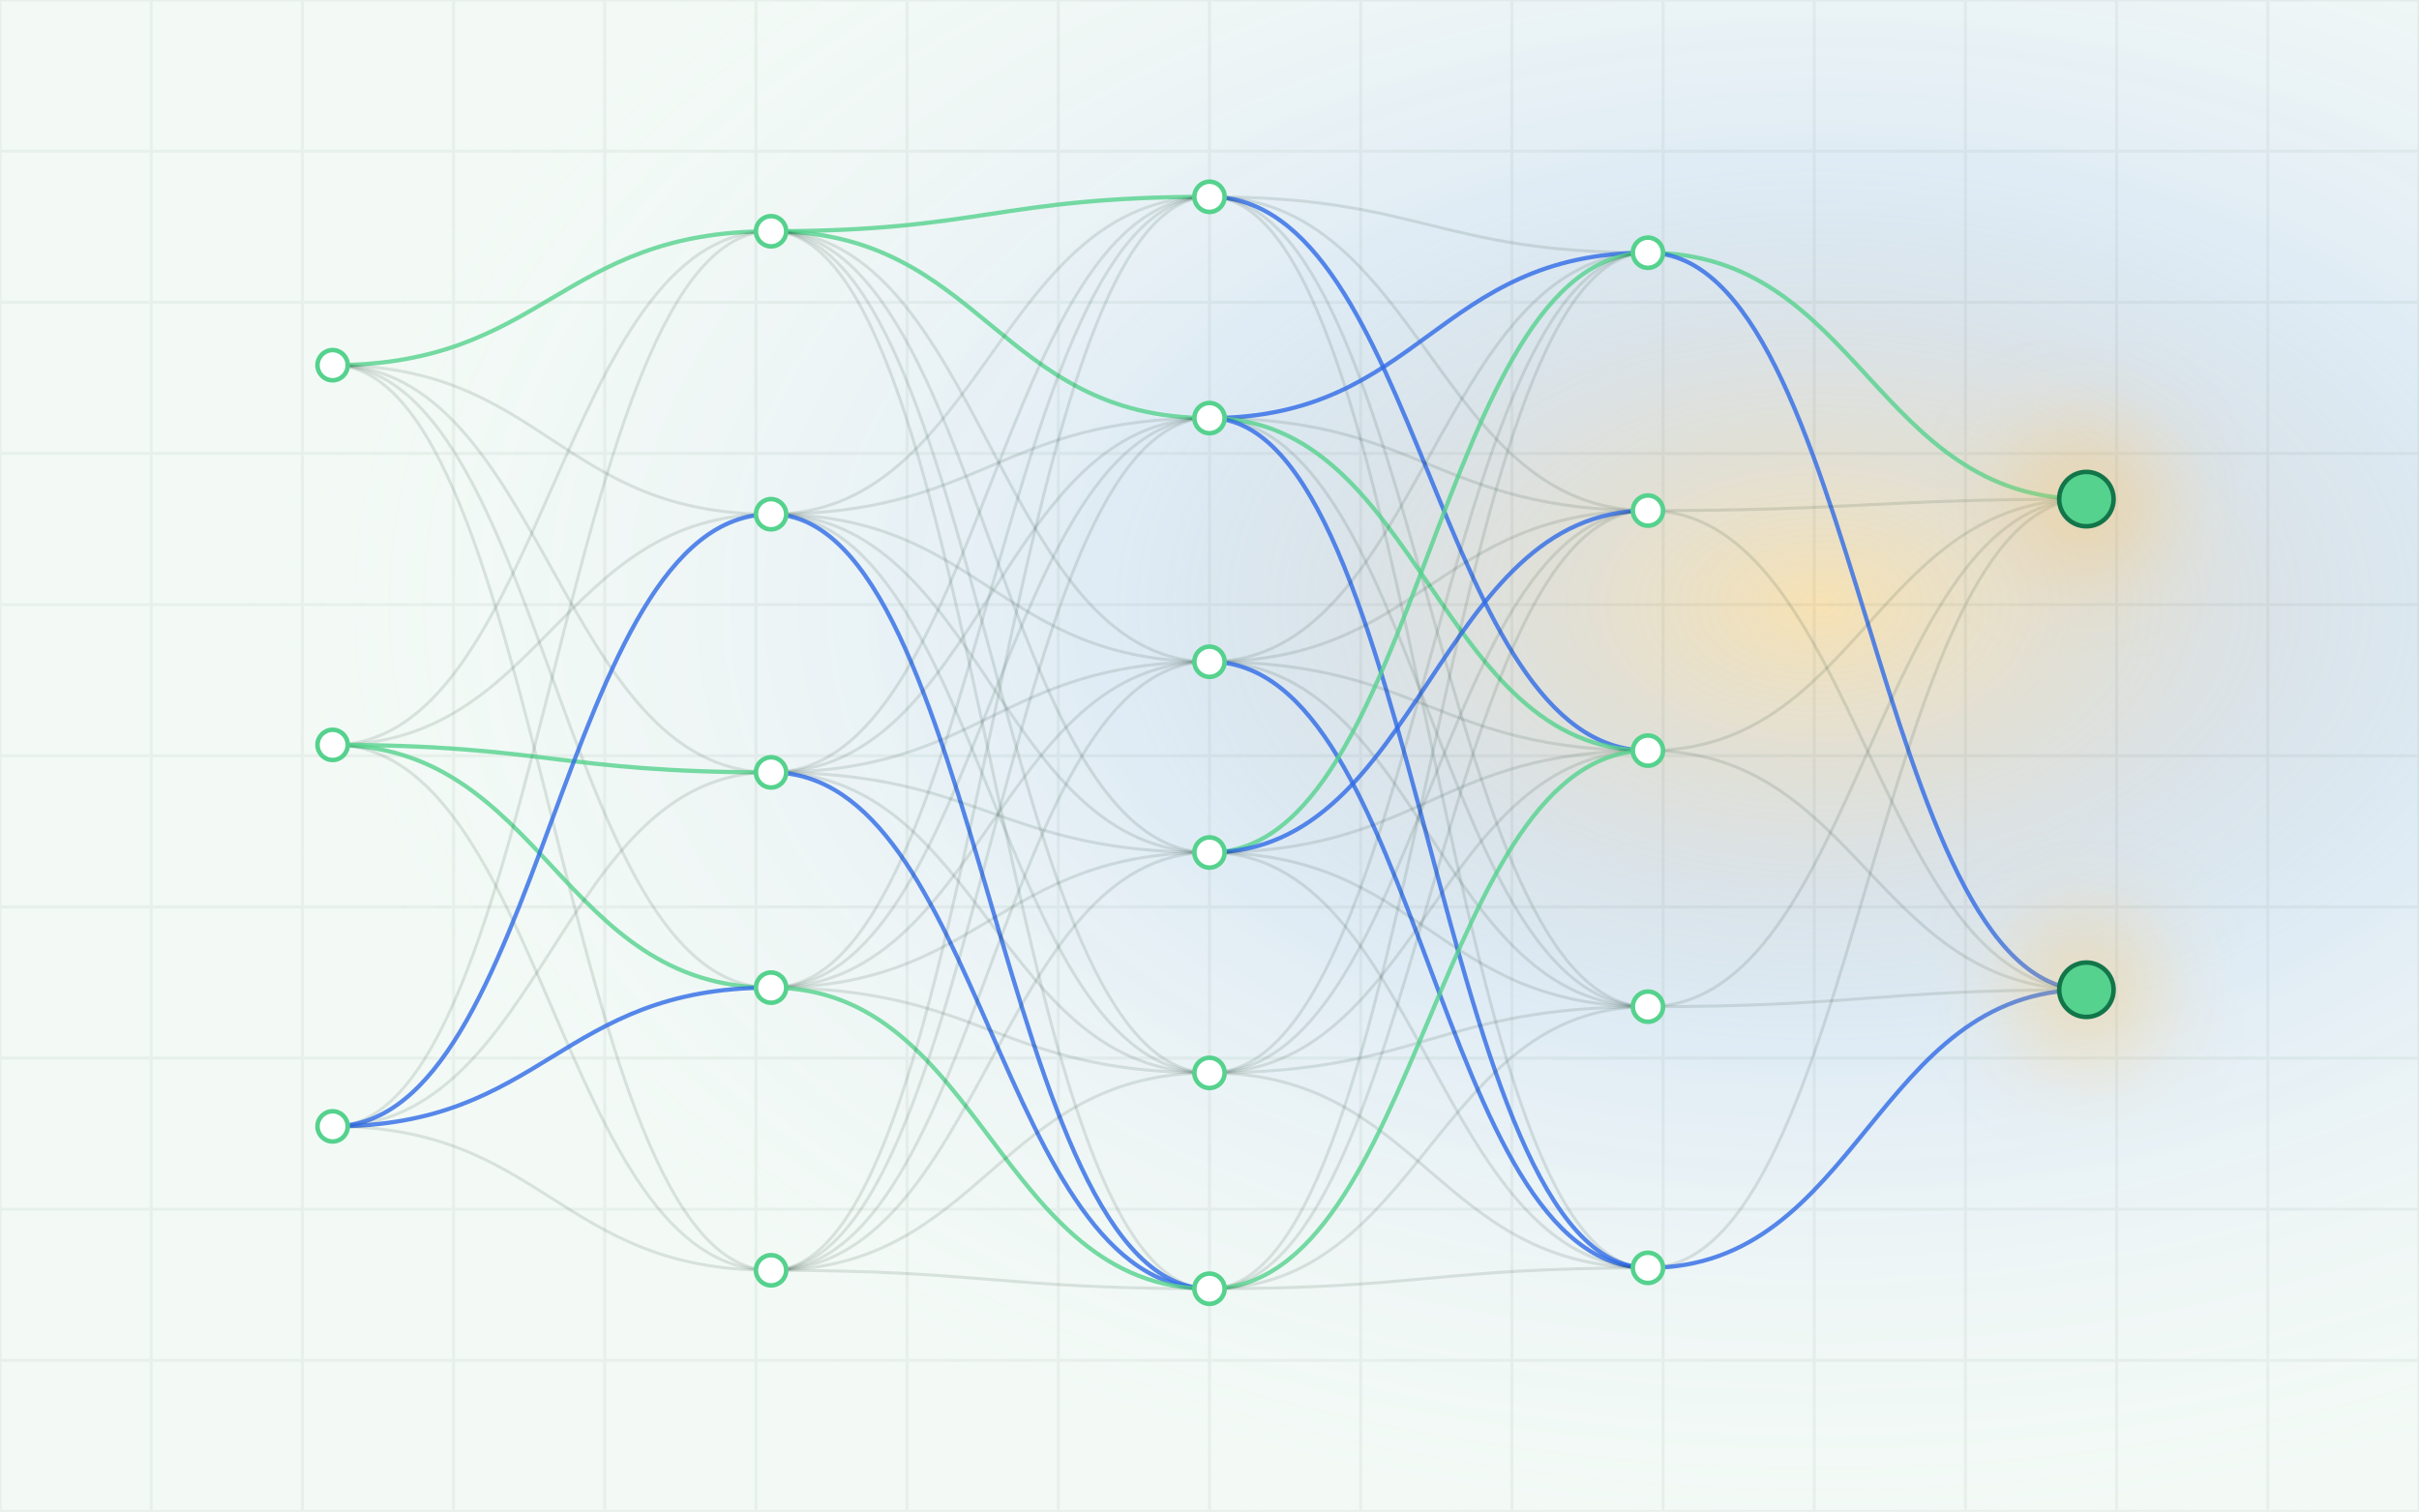
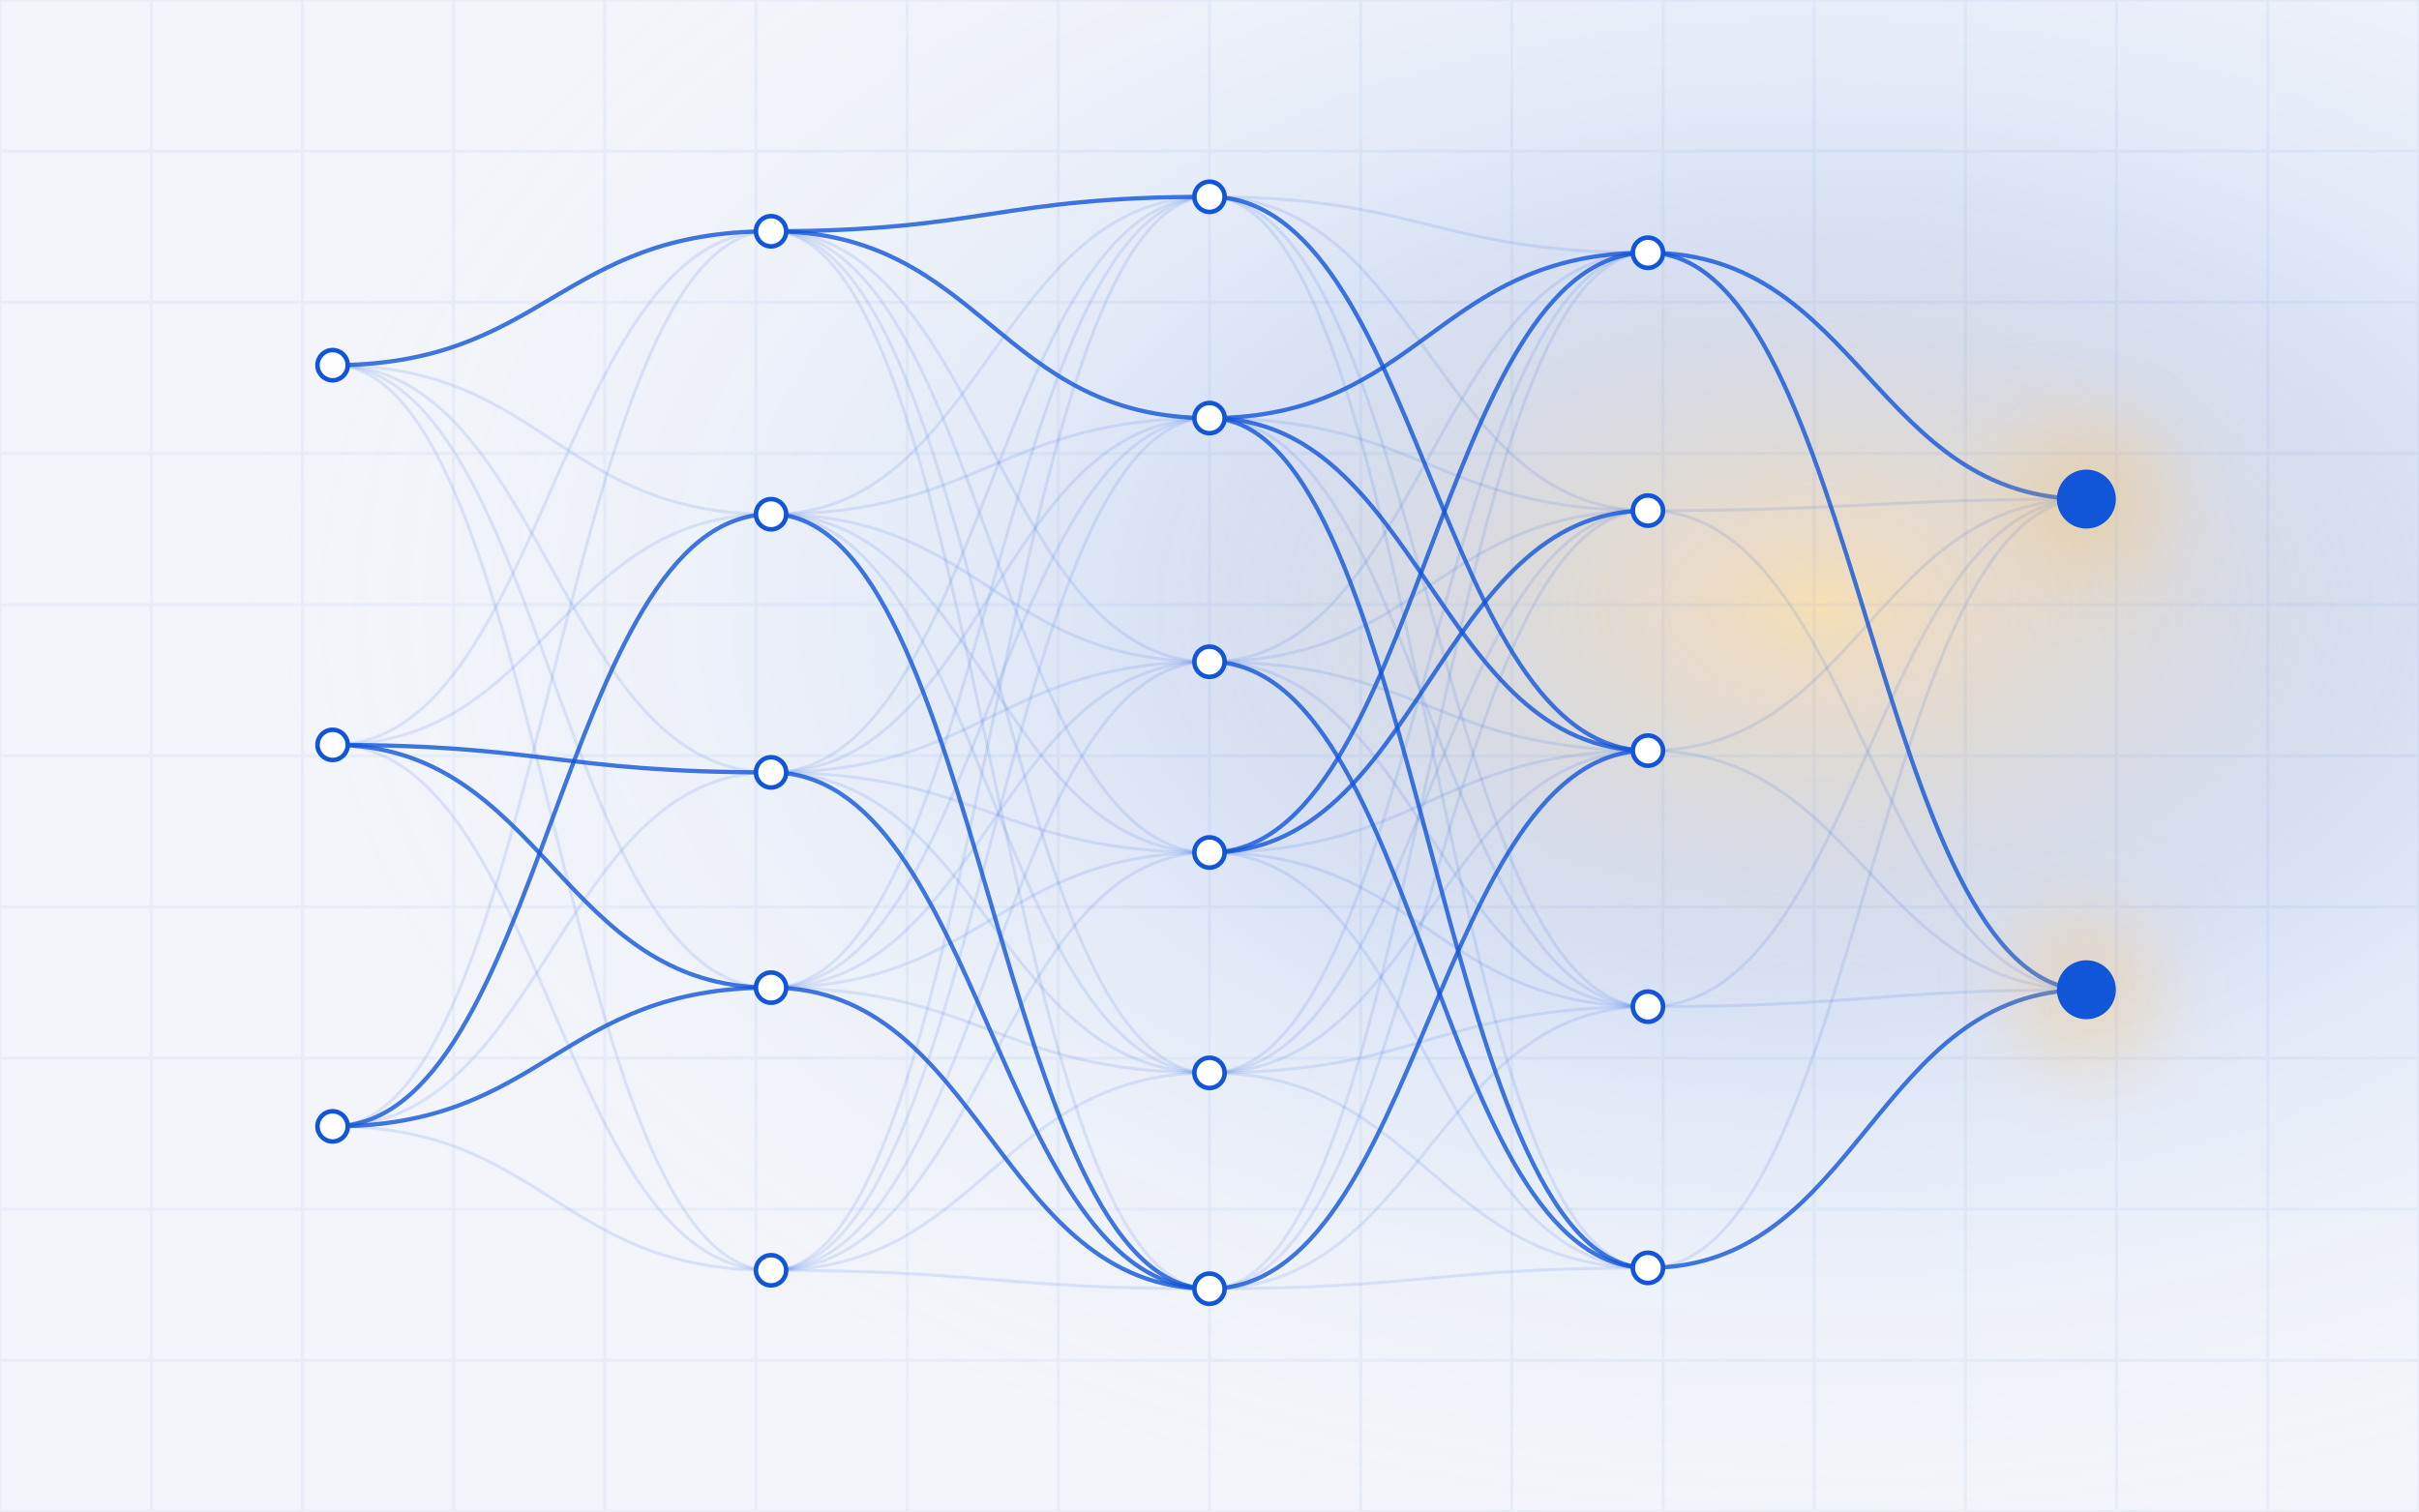
<svg xmlns="http://www.w3.org/2000/svg" viewBox="0 0 800 500" preserveAspectRatio="xMidYMid slice" role="img" aria-hidden="true">
  <defs>
    <radialGradient id="ai-glow" cx="75%" cy="40%" r="65%">
      <stop offset="0" stop-color="#ffba49" stop-opacity=".38" />
-       <stop offset=".45" stop-color="#2f6be6" stop-opacity=".1" />
+       <stop offset=".45" stop-color="#1155d9" stop-opacity=".1" />
      <stop offset="1" stop-color="#fff" stop-opacity="0" />
    </radialGradient>
    <radialGradient id="ai-orb" cx="35%" cy="32%" r="70%">
-       <stop offset="0" stop-color="#b6f7cf" />
-       <stop offset=".35" stop-color="#55d28d" />
-       <stop offset=".75" stop-color="#13754a" stop-opacity=".7" />
-       <stop offset="1" stop-color="#13754a" stop-opacity="0" />
+       <stop offset="0" stop-color="#1155d9" />
+       <stop offset=".35" stop-color="#1155d9" />
+       <stop offset=".75" stop-color="#1155d9" stop-opacity=".7" />
+       <stop offset="1" stop-color="#1155d9" stop-opacity="0" />
    </radialGradient>
    <linearGradient id="ai-line" x1="0" x2="1">
-       <stop offset="0" stop-color="#55d28d" stop-opacity="0" />
-       <stop offset=".5" stop-color="#2f6be6" stop-opacity=".8" />
-       <stop offset="1" stop-color="#55d28d" stop-opacity="0" />
+       <stop offset="0" stop-color="#1155d9" stop-opacity="0" />
+       <stop offset=".5" stop-color="#1155d9" stop-opacity=".8" />
+       <stop offset="1" stop-color="#1155d9" stop-opacity="0" />
    </linearGradient>
    <filter id="ai-blur" x="-50%" y="-50%" width="200%" height="200%">
      <feGaussianBlur stdDeviation="14" />
    </filter>
  </defs>
-   <rect width="800" height="500" fill="#f3faf6" />
+   <rect width="800" height="500" fill="#f3f5fa" />
  <rect width="800" height="500" fill="url(#ai-glow)" />
-   <path d="M0 0V500M50 0V500M100 0V500M150 0V500M200 0V500M250 0V500M300 0V500M350 0V500M400 0V500M450 0V500M500 0V500M550 0V500M600 0V500M650 0V500M700 0V500M750 0V500M800 0V500M0 0H800M0 50H800M0 100H800M0 150H800M0 200H800M0 250H800M0 300H800M0 350H800M0 400H800M0 450H800M0 500H800" stroke="#0e2a1c" stroke-opacity=".05" fill="none" />
-   <path d="M110 120.8C180 120.8 185 76.5 255 76.5" stroke="#55d28d" stroke-opacity="0.8" stroke-width="1.4" fill="none" />
-   <path d="M110 120.8C180 120.8 185 170.1 255 170.1" stroke="#0e2a1c" stroke-opacity="0.12" stroke-width="1" fill="none" />
-   <path d="M110 120.8C180 120.8 185 255.5 255 255.5" stroke="#0e2a1c" stroke-opacity="0.12" stroke-width="1" fill="none" />
-   <path d="M110 120.8C180 120.8 185 326.7 255 326.7" stroke="#0e2a1c" stroke-opacity="0.12" stroke-width="1" fill="none" />
-   <path d="M110 120.8C180 120.8 185 420.2 255 420.2" stroke="#0e2a1c" stroke-opacity="0.12" stroke-width="1" fill="none" />
-   <path d="M110 246.4C180 246.4 185 76.5 255 76.5" stroke="#0e2a1c" stroke-opacity="0.12" stroke-width="1" fill="none" />
-   <path d="M110 246.4C180 246.4 185 170.1 255 170.1" stroke="#0e2a1c" stroke-opacity="0.12" stroke-width="1" fill="none" />
-   <path d="M110 246.4C180 246.4 185 255.5 255 255.5" stroke="#55d28d" stroke-opacity="0.8" stroke-width="1.4" fill="none" />
-   <path d="M110 246.4C180 246.4 185 326.7 255 326.7" stroke="#55d28d" stroke-opacity="0.8" stroke-width="1.4" fill="none" />
-   <path d="M110 246.4C180 246.4 185 420.2 255 420.2" stroke="#0e2a1c" stroke-opacity="0.12" stroke-width="1" fill="none" />
-   <path d="M110 372.6C180 372.6 185 76.5 255 76.5" stroke="#0e2a1c" stroke-opacity="0.12" stroke-width="1" fill="none" />
-   <path d="M110 372.6C180 372.6 185 170.1 255 170.1" stroke="#2f6be6" stroke-opacity="0.8" stroke-width="1.4" fill="none" />
-   <path d="M110 372.6C180 372.6 185 255.5 255 255.5" stroke="#0e2a1c" stroke-opacity="0.12" stroke-width="1" fill="none" />
-   <path d="M110 372.6C180 372.6 185 326.7 255 326.7" stroke="#2f6be6" stroke-opacity="0.8" stroke-width="1.4" fill="none" />
-   <path d="M110 372.6C180 372.6 185 420.2 255 420.2" stroke="#0e2a1c" stroke-opacity="0.12" stroke-width="1" fill="none" />
-   <path d="M255 76.5C325 76.5 330 65.1 400 65.1" stroke="#55d28d" stroke-opacity="0.8" stroke-width="1.4" fill="none" />
-   <path d="M255 76.5C325 76.5 330 138.3 400 138.3" stroke="#55d28d" stroke-opacity="0.8" stroke-width="1.4" fill="none" />
-   <path d="M255 76.5C325 76.5 330 218.9 400 218.9" stroke="#0e2a1c" stroke-opacity="0.12" stroke-width="1" fill="none" />
-   <path d="M255 76.5C325 76.5 330 282 400 282" stroke="#0e2a1c" stroke-opacity="0.12" stroke-width="1" fill="none" />
-   <path d="M255 76.5C325 76.5 330 354.9 400 354.9" stroke="#0e2a1c" stroke-opacity="0.12" stroke-width="1" fill="none" />
-   <path d="M255 76.5C325 76.5 330 426.3 400 426.3" stroke="#0e2a1c" stroke-opacity="0.12" stroke-width="1" fill="none" />
-   <path d="M255 170.1C325 170.1 330 65.1 400 65.1" stroke="#0e2a1c" stroke-opacity="0.12" stroke-width="1" fill="none" />
-   <path d="M255 170.1C325 170.1 330 138.3 400 138.3" stroke="#0e2a1c" stroke-opacity="0.12" stroke-width="1" fill="none" />
-   <path d="M255 170.1C325 170.1 330 218.9 400 218.9" stroke="#0e2a1c" stroke-opacity="0.12" stroke-width="1" fill="none" />
-   <path d="M255 170.1C325 170.1 330 282 400 282" stroke="#0e2a1c" stroke-opacity="0.12" stroke-width="1" fill="none" />
-   <path d="M255 170.1C325 170.1 330 354.9 400 354.9" stroke="#0e2a1c" stroke-opacity="0.12" stroke-width="1" fill="none" />
-   <path d="M255 170.1C325 170.1 330 426.3 400 426.3" stroke="#2f6be6" stroke-opacity="0.8" stroke-width="1.4" fill="none" />
-   <path d="M255 255.5C325 255.5 330 65.1 400 65.1" stroke="#0e2a1c" stroke-opacity="0.12" stroke-width="1" fill="none" />
-   <path d="M255 255.5C325 255.5 330 138.3 400 138.3" stroke="#0e2a1c" stroke-opacity="0.12" stroke-width="1" fill="none" />
-   <path d="M255 255.5C325 255.5 330 218.9 400 218.9" stroke="#0e2a1c" stroke-opacity="0.12" stroke-width="1" fill="none" />
-   <path d="M255 255.5C325 255.5 330 282 400 282" stroke="#0e2a1c" stroke-opacity="0.12" stroke-width="1" fill="none" />
-   <path d="M255 255.5C325 255.5 330 354.9 400 354.9" stroke="#0e2a1c" stroke-opacity="0.12" stroke-width="1" fill="none" />
-   <path d="M255 255.5C325 255.5 330 426.3 400 426.3" stroke="#2f6be6" stroke-opacity="0.8" stroke-width="1.4" fill="none" />
-   <path d="M255 326.7C325 326.7 330 65.1 400 65.1" stroke="#0e2a1c" stroke-opacity="0.12" stroke-width="1" fill="none" />
-   <path d="M255 326.7C325 326.7 330 138.3 400 138.3" stroke="#0e2a1c" stroke-opacity="0.12" stroke-width="1" fill="none" />
-   <path d="M255 326.7C325 326.7 330 218.9 400 218.9" stroke="#0e2a1c" stroke-opacity="0.12" stroke-width="1" fill="none" />
-   <path d="M255 326.7C325 326.7 330 282 400 282" stroke="#0e2a1c" stroke-opacity="0.12" stroke-width="1" fill="none" />
-   <path d="M255 326.7C325 326.7 330 354.9 400 354.9" stroke="#0e2a1c" stroke-opacity="0.12" stroke-width="1" fill="none" />
-   <path d="M255 326.7C325 326.7 330 426.3 400 426.3" stroke="#55d28d" stroke-opacity="0.8" stroke-width="1.4" fill="none" />
-   <path d="M255 420.2C325 420.2 330 65.1 400 65.1" stroke="#0e2a1c" stroke-opacity="0.12" stroke-width="1" fill="none" />
-   <path d="M255 420.2C325 420.2 330 138.3 400 138.3" stroke="#0e2a1c" stroke-opacity="0.12" stroke-width="1" fill="none" />
-   <path d="M255 420.2C325 420.2 330 218.9 400 218.9" stroke="#0e2a1c" stroke-opacity="0.12" stroke-width="1" fill="none" />
-   <path d="M255 420.2C325 420.2 330 282 400 282" stroke="#0e2a1c" stroke-opacity="0.12" stroke-width="1" fill="none" />
-   <path d="M255 420.2C325 420.2 330 354.9 400 354.9" stroke="#0e2a1c" stroke-opacity="0.12" stroke-width="1" fill="none" />
-   <path d="M255 420.2C325 420.2 330 426.3 400 426.3" stroke="#0e2a1c" stroke-opacity="0.12" stroke-width="1" fill="none" />
-   <path d="M400 65.1C470 65.1 475 83.6 545 83.6" stroke="#0e2a1c" stroke-opacity="0.12" stroke-width="1" fill="none" />
-   <path d="M400 65.1C470 65.1 475 168.9 545 168.9" stroke="#0e2a1c" stroke-opacity="0.12" stroke-width="1" fill="none" />
-   <path d="M400 65.1C470 65.1 475 248.3 545 248.3" stroke="#2f6be6" stroke-opacity="0.8" stroke-width="1.4" fill="none" />
-   <path d="M400 65.1C470 65.1 475 333 545 333" stroke="#0e2a1c" stroke-opacity="0.12" stroke-width="1" fill="none" />
-   <path d="M400 65.1C470 65.1 475 419.4 545 419.4" stroke="#0e2a1c" stroke-opacity="0.12" stroke-width="1" fill="none" />
-   <path d="M400 138.3C470 138.3 475 83.6 545 83.6" stroke="#2f6be6" stroke-opacity="0.8" stroke-width="1.4" fill="none" />
-   <path d="M400 138.3C470 138.3 475 168.9 545 168.9" stroke="#0e2a1c" stroke-opacity="0.12" stroke-width="1" fill="none" />
-   <path d="M400 138.3C470 138.3 475 248.3 545 248.3" stroke="#55d28d" stroke-opacity="0.8" stroke-width="1.4" fill="none" />
-   <path d="M400 138.3C470 138.3 475 333 545 333" stroke="#0e2a1c" stroke-opacity="0.12" stroke-width="1" fill="none" />
-   <path d="M400 138.3C470 138.3 475 419.4 545 419.4" stroke="#2f6be6" stroke-opacity="0.8" stroke-width="1.4" fill="none" />
-   <path d="M400 218.9C470 218.9 475 83.6 545 83.6" stroke="#0e2a1c" stroke-opacity="0.12" stroke-width="1" fill="none" />
-   <path d="M400 218.9C470 218.9 475 168.9 545 168.9" stroke="#0e2a1c" stroke-opacity="0.12" stroke-width="1" fill="none" />
-   <path d="M400 218.9C470 218.9 475 248.3 545 248.3" stroke="#0e2a1c" stroke-opacity="0.12" stroke-width="1" fill="none" />
-   <path d="M400 218.9C470 218.9 475 333 545 333" stroke="#0e2a1c" stroke-opacity="0.12" stroke-width="1" fill="none" />
-   <path d="M400 218.9C470 218.9 475 419.4 545 419.4" stroke="#2f6be6" stroke-opacity="0.8" stroke-width="1.4" fill="none" />
-   <path d="M400 282C470 282 475 83.6 545 83.6" stroke="#55d28d" stroke-opacity="0.8" stroke-width="1.4" fill="none" />
-   <path d="M400 282C470 282 475 168.9 545 168.9" stroke="#2f6be6" stroke-opacity="0.8" stroke-width="1.4" fill="none" />
-   <path d="M400 282C470 282 475 248.3 545 248.3" stroke="#0e2a1c" stroke-opacity="0.12" stroke-width="1" fill="none" />
-   <path d="M400 282C470 282 475 333 545 333" stroke="#0e2a1c" stroke-opacity="0.12" stroke-width="1" fill="none" />
-   <path d="M400 282C470 282 475 419.4 545 419.4" stroke="#0e2a1c" stroke-opacity="0.12" stroke-width="1" fill="none" />
-   <path d="M400 354.9C470 354.9 475 83.6 545 83.6" stroke="#0e2a1c" stroke-opacity="0.12" stroke-width="1" fill="none" />
-   <path d="M400 354.9C470 354.9 475 168.9 545 168.9" stroke="#0e2a1c" stroke-opacity="0.12" stroke-width="1" fill="none" />
-   <path d="M400 354.9C470 354.9 475 248.3 545 248.3" stroke="#0e2a1c" stroke-opacity="0.12" stroke-width="1" fill="none" />
-   <path d="M400 354.9C470 354.9 475 333 545 333" stroke="#0e2a1c" stroke-opacity="0.12" stroke-width="1" fill="none" />
-   <path d="M400 354.9C470 354.9 475 419.4 545 419.4" stroke="#0e2a1c" stroke-opacity="0.12" stroke-width="1" fill="none" />
-   <path d="M400 426.3C470 426.3 475 83.6 545 83.6" stroke="#0e2a1c" stroke-opacity="0.12" stroke-width="1" fill="none" />
-   <path d="M400 426.3C470 426.3 475 168.9 545 168.9" stroke="#0e2a1c" stroke-opacity="0.12" stroke-width="1" fill="none" />
-   <path d="M400 426.3C470 426.3 475 248.3 545 248.3" stroke="#55d28d" stroke-opacity="0.8" stroke-width="1.4" fill="none" />
-   <path d="M400 426.3C470 426.3 475 333 545 333" stroke="#0e2a1c" stroke-opacity="0.12" stroke-width="1" fill="none" />
-   <path d="M400 426.3C470 426.3 475 419.4 545 419.4" stroke="#0e2a1c" stroke-opacity="0.12" stroke-width="1" fill="none" />
-   <path d="M545 83.6C615 83.6 620 165.1 690 165.1" stroke="#55d28d" stroke-opacity="0.8" stroke-width="1.4" fill="none" />
-   <path d="M545 83.6C615 83.6 620 327.4 690 327.4" stroke="#2f6be6" stroke-opacity="0.8" stroke-width="1.4" fill="none" />
-   <path d="M545 168.9C615 168.9 620 165.1 690 165.1" stroke="#0e2a1c" stroke-opacity="0.12" stroke-width="1" fill="none" />
-   <path d="M545 168.9C615 168.9 620 327.4 690 327.4" stroke="#0e2a1c" stroke-opacity="0.12" stroke-width="1" fill="none" />
-   <path d="M545 248.3C615 248.3 620 165.1 690 165.1" stroke="#0e2a1c" stroke-opacity="0.12" stroke-width="1" fill="none" />
-   <path d="M545 248.3C615 248.3 620 327.4 690 327.4" stroke="#0e2a1c" stroke-opacity="0.12" stroke-width="1" fill="none" />
-   <path d="M545 333C615 333 620 165.1 690 165.1" stroke="#0e2a1c" stroke-opacity="0.12" stroke-width="1" fill="none" />
-   <path d="M545 333C615 333 620 327.4 690 327.4" stroke="#0e2a1c" stroke-opacity="0.12" stroke-width="1" fill="none" />
-   <path d="M545 419.4C615 419.4 620 165.1 690 165.1" stroke="#0e2a1c" stroke-opacity="0.12" stroke-width="1" fill="none" />
-   <path d="M545 419.4C615 419.4 620 327.4 690 327.4" stroke="#2f6be6" stroke-opacity="0.8" stroke-width="1.4" fill="none" />
+   <path d="M0 0V500M50 0V500M100 0V500M150 0V500M200 0V500M250 0V500M300 0V500M350 0V500M400 0V500M450 0V500M500 0V500M550 0V500M600 0V500M650 0V500M700 0V500M750 0V500M800 0V500M0 0H800M0 50H800M0 100H800M0 150H800M0 200H800M0 250H800M0 300H800M0 350H800M0 400H800M0 450H800M0 500H800" stroke="#1155d9" stroke-opacity=".05" fill="none" />
+   <path d="M110 120.8C180 120.8 185 76.5 255 76.5" stroke="#1155d9" stroke-opacity="0.8" stroke-width="1.4" fill="none" />
+   <path d="M110 120.8C180 120.8 185 170.1 255 170.1" stroke="#1155d9" stroke-opacity="0.12" stroke-width="1" fill="none" />
+   <path d="M110 120.8C180 120.8 185 255.5 255 255.5" stroke="#1155d9" stroke-opacity="0.12" stroke-width="1" fill="none" />
+   <path d="M110 120.8C180 120.8 185 326.7 255 326.7" stroke="#1155d9" stroke-opacity="0.12" stroke-width="1" fill="none" />
+   <path d="M110 120.8C180 120.8 185 420.2 255 420.2" stroke="#1155d9" stroke-opacity="0.12" stroke-width="1" fill="none" />
+   <path d="M110 246.4C180 246.4 185 76.5 255 76.5" stroke="#1155d9" stroke-opacity="0.12" stroke-width="1" fill="none" />
+   <path d="M110 246.4C180 246.4 185 170.1 255 170.1" stroke="#1155d9" stroke-opacity="0.12" stroke-width="1" fill="none" />
+   <path d="M110 246.4C180 246.4 185 255.5 255 255.5" stroke="#1155d9" stroke-opacity="0.8" stroke-width="1.4" fill="none" />
+   <path d="M110 246.4C180 246.4 185 326.7 255 326.7" stroke="#1155d9" stroke-opacity="0.8" stroke-width="1.4" fill="none" />
+   <path d="M110 246.4C180 246.4 185 420.2 255 420.2" stroke="#1155d9" stroke-opacity="0.12" stroke-width="1" fill="none" />
+   <path d="M110 372.6C180 372.6 185 76.5 255 76.5" stroke="#1155d9" stroke-opacity="0.12" stroke-width="1" fill="none" />
+   <path d="M110 372.6C180 372.6 185 170.1 255 170.1" stroke="#1155d9" stroke-opacity="0.8" stroke-width="1.4" fill="none" />
+   <path d="M110 372.6C180 372.6 185 255.5 255 255.5" stroke="#1155d9" stroke-opacity="0.12" stroke-width="1" fill="none" />
+   <path d="M110 372.6C180 372.6 185 326.7 255 326.7" stroke="#1155d9" stroke-opacity="0.8" stroke-width="1.4" fill="none" />
+   <path d="M110 372.6C180 372.6 185 420.2 255 420.2" stroke="#1155d9" stroke-opacity="0.12" stroke-width="1" fill="none" />
+   <path d="M255 76.5C325 76.5 330 65.1 400 65.1" stroke="#1155d9" stroke-opacity="0.8" stroke-width="1.4" fill="none" />
+   <path d="M255 76.5C325 76.5 330 138.3 400 138.3" stroke="#1155d9" stroke-opacity="0.8" stroke-width="1.4" fill="none" />
+   <path d="M255 76.5C325 76.5 330 218.9 400 218.9" stroke="#1155d9" stroke-opacity="0.12" stroke-width="1" fill="none" />
+   <path d="M255 76.5C325 76.5 330 282 400 282" stroke="#1155d9" stroke-opacity="0.12" stroke-width="1" fill="none" />
+   <path d="M255 76.5C325 76.5 330 354.9 400 354.9" stroke="#1155d9" stroke-opacity="0.12" stroke-width="1" fill="none" />
+   <path d="M255 76.5C325 76.5 330 426.3 400 426.3" stroke="#1155d9" stroke-opacity="0.12" stroke-width="1" fill="none" />
+   <path d="M255 170.1C325 170.1 330 65.1 400 65.1" stroke="#1155d9" stroke-opacity="0.12" stroke-width="1" fill="none" />
+   <path d="M255 170.1C325 170.1 330 138.3 400 138.3" stroke="#1155d9" stroke-opacity="0.12" stroke-width="1" fill="none" />
+   <path d="M255 170.1C325 170.1 330 218.9 400 218.9" stroke="#1155d9" stroke-opacity="0.12" stroke-width="1" fill="none" />
+   <path d="M255 170.1C325 170.1 330 282 400 282" stroke="#1155d9" stroke-opacity="0.12" stroke-width="1" fill="none" />
+   <path d="M255 170.1C325 170.1 330 354.9 400 354.9" stroke="#1155d9" stroke-opacity="0.12" stroke-width="1" fill="none" />
+   <path d="M255 170.1C325 170.1 330 426.3 400 426.3" stroke="#1155d9" stroke-opacity="0.8" stroke-width="1.4" fill="none" />
+   <path d="M255 255.5C325 255.5 330 65.1 400 65.1" stroke="#1155d9" stroke-opacity="0.12" stroke-width="1" fill="none" />
+   <path d="M255 255.5C325 255.5 330 138.3 400 138.3" stroke="#1155d9" stroke-opacity="0.12" stroke-width="1" fill="none" />
+   <path d="M255 255.5C325 255.5 330 218.9 400 218.9" stroke="#1155d9" stroke-opacity="0.12" stroke-width="1" fill="none" />
+   <path d="M255 255.5C325 255.5 330 282 400 282" stroke="#1155d9" stroke-opacity="0.12" stroke-width="1" fill="none" />
+   <path d="M255 255.5C325 255.5 330 354.9 400 354.9" stroke="#1155d9" stroke-opacity="0.12" stroke-width="1" fill="none" />
+   <path d="M255 255.5C325 255.5 330 426.3 400 426.3" stroke="#1155d9" stroke-opacity="0.8" stroke-width="1.4" fill="none" />
+   <path d="M255 326.7C325 326.7 330 65.1 400 65.1" stroke="#1155d9" stroke-opacity="0.12" stroke-width="1" fill="none" />
+   <path d="M255 326.7C325 326.7 330 138.3 400 138.3" stroke="#1155d9" stroke-opacity="0.12" stroke-width="1" fill="none" />
+   <path d="M255 326.7C325 326.7 330 218.9 400 218.9" stroke="#1155d9" stroke-opacity="0.12" stroke-width="1" fill="none" />
+   <path d="M255 326.7C325 326.7 330 282 400 282" stroke="#1155d9" stroke-opacity="0.12" stroke-width="1" fill="none" />
+   <path d="M255 326.7C325 326.7 330 354.9 400 354.9" stroke="#1155d9" stroke-opacity="0.12" stroke-width="1" fill="none" />
+   <path d="M255 326.7C325 326.7 330 426.3 400 426.3" stroke="#1155d9" stroke-opacity="0.8" stroke-width="1.4" fill="none" />
+   <path d="M255 420.2C325 420.2 330 65.1 400 65.1" stroke="#1155d9" stroke-opacity="0.12" stroke-width="1" fill="none" />
+   <path d="M255 420.2C325 420.2 330 138.3 400 138.3" stroke="#1155d9" stroke-opacity="0.12" stroke-width="1" fill="none" />
+   <path d="M255 420.2C325 420.2 330 218.9 400 218.9" stroke="#1155d9" stroke-opacity="0.12" stroke-width="1" fill="none" />
+   <path d="M255 420.2C325 420.2 330 282 400 282" stroke="#1155d9" stroke-opacity="0.12" stroke-width="1" fill="none" />
+   <path d="M255 420.2C325 420.2 330 354.9 400 354.9" stroke="#1155d9" stroke-opacity="0.12" stroke-width="1" fill="none" />
+   <path d="M255 420.2C325 420.2 330 426.3 400 426.3" stroke="#1155d9" stroke-opacity="0.12" stroke-width="1" fill="none" />
+   <path d="M400 65.1C470 65.1 475 83.6 545 83.6" stroke="#1155d9" stroke-opacity="0.12" stroke-width="1" fill="none" />
+   <path d="M400 65.1C470 65.1 475 168.9 545 168.9" stroke="#1155d9" stroke-opacity="0.12" stroke-width="1" fill="none" />
+   <path d="M400 65.1C470 65.1 475 248.3 545 248.3" stroke="#1155d9" stroke-opacity="0.8" stroke-width="1.4" fill="none" />
+   <path d="M400 65.1C470 65.1 475 333 545 333" stroke="#1155d9" stroke-opacity="0.12" stroke-width="1" fill="none" />
+   <path d="M400 65.1C470 65.1 475 419.4 545 419.4" stroke="#1155d9" stroke-opacity="0.12" stroke-width="1" fill="none" />
+   <path d="M400 138.3C470 138.3 475 83.6 545 83.6" stroke="#1155d9" stroke-opacity="0.8" stroke-width="1.4" fill="none" />
+   <path d="M400 138.3C470 138.3 475 168.9 545 168.9" stroke="#1155d9" stroke-opacity="0.12" stroke-width="1" fill="none" />
+   <path d="M400 138.3C470 138.3 475 248.3 545 248.3" stroke="#1155d9" stroke-opacity="0.8" stroke-width="1.4" fill="none" />
+   <path d="M400 138.3C470 138.3 475 333 545 333" stroke="#1155d9" stroke-opacity="0.12" stroke-width="1" fill="none" />
+   <path d="M400 138.3C470 138.3 475 419.4 545 419.4" stroke="#1155d9" stroke-opacity="0.8" stroke-width="1.4" fill="none" />
+   <path d="M400 218.9C470 218.9 475 83.6 545 83.6" stroke="#1155d9" stroke-opacity="0.12" stroke-width="1" fill="none" />
+   <path d="M400 218.9C470 218.9 475 168.9 545 168.9" stroke="#1155d9" stroke-opacity="0.12" stroke-width="1" fill="none" />
+   <path d="M400 218.9C470 218.9 475 248.3 545 248.3" stroke="#1155d9" stroke-opacity="0.12" stroke-width="1" fill="none" />
+   <path d="M400 218.9C470 218.9 475 333 545 333" stroke="#1155d9" stroke-opacity="0.12" stroke-width="1" fill="none" />
+   <path d="M400 218.9C470 218.9 475 419.4 545 419.4" stroke="#1155d9" stroke-opacity="0.8" stroke-width="1.4" fill="none" />
+   <path d="M400 282C470 282 475 83.6 545 83.6" stroke="#1155d9" stroke-opacity="0.8" stroke-width="1.4" fill="none" />
+   <path d="M400 282C470 282 475 168.9 545 168.9" stroke="#1155d9" stroke-opacity="0.8" stroke-width="1.4" fill="none" />
+   <path d="M400 282C470 282 475 248.3 545 248.3" stroke="#1155d9" stroke-opacity="0.12" stroke-width="1" fill="none" />
+   <path d="M400 282C470 282 475 333 545 333" stroke="#1155d9" stroke-opacity="0.12" stroke-width="1" fill="none" />
+   <path d="M400 282C470 282 475 419.4 545 419.4" stroke="#1155d9" stroke-opacity="0.12" stroke-width="1" fill="none" />
+   <path d="M400 354.9C470 354.9 475 83.6 545 83.6" stroke="#1155d9" stroke-opacity="0.12" stroke-width="1" fill="none" />
+   <path d="M400 354.9C470 354.9 475 168.9 545 168.9" stroke="#1155d9" stroke-opacity="0.12" stroke-width="1" fill="none" />
+   <path d="M400 354.9C470 354.9 475 248.3 545 248.3" stroke="#1155d9" stroke-opacity="0.12" stroke-width="1" fill="none" />
+   <path d="M400 354.9C470 354.9 475 333 545 333" stroke="#1155d9" stroke-opacity="0.12" stroke-width="1" fill="none" />
+   <path d="M400 354.9C470 354.9 475 419.4 545 419.4" stroke="#1155d9" stroke-opacity="0.12" stroke-width="1" fill="none" />
+   <path d="M400 426.3C470 426.3 475 83.6 545 83.6" stroke="#1155d9" stroke-opacity="0.12" stroke-width="1" fill="none" />
+   <path d="M400 426.3C470 426.3 475 168.9 545 168.9" stroke="#1155d9" stroke-opacity="0.12" stroke-width="1" fill="none" />
+   <path d="M400 426.3C470 426.3 475 248.3 545 248.3" stroke="#1155d9" stroke-opacity="0.8" stroke-width="1.4" fill="none" />
+   <path d="M400 426.3C470 426.3 475 333 545 333" stroke="#1155d9" stroke-opacity="0.12" stroke-width="1" fill="none" />
+   <path d="M400 426.3C470 426.3 475 419.4 545 419.4" stroke="#1155d9" stroke-opacity="0.12" stroke-width="1" fill="none" />
+   <path d="M545 83.6C615 83.6 620 165.1 690 165.1" stroke="#1155d9" stroke-opacity="0.8" stroke-width="1.4" fill="none" />
+   <path d="M545 83.6C615 83.6 620 327.4 690 327.4" stroke="#1155d9" stroke-opacity="0.8" stroke-width="1.4" fill="none" />
+   <path d="M545 168.9C615 168.9 620 165.1 690 165.1" stroke="#1155d9" stroke-opacity="0.12" stroke-width="1" fill="none" />
+   <path d="M545 168.9C615 168.9 620 327.4 690 327.4" stroke="#1155d9" stroke-opacity="0.12" stroke-width="1" fill="none" />
+   <path d="M545 248.3C615 248.3 620 165.1 690 165.1" stroke="#1155d9" stroke-opacity="0.12" stroke-width="1" fill="none" />
+   <path d="M545 248.3C615 248.3 620 327.4 690 327.4" stroke="#1155d9" stroke-opacity="0.12" stroke-width="1" fill="none" />
+   <path d="M545 333C615 333 620 165.1 690 165.1" stroke="#1155d9" stroke-opacity="0.12" stroke-width="1" fill="none" />
+   <path d="M545 333C615 333 620 327.4 690 327.4" stroke="#1155d9" stroke-opacity="0.12" stroke-width="1" fill="none" />
+   <path d="M545 419.4C615 419.4 620 165.1 690 165.1" stroke="#1155d9" stroke-opacity="0.12" stroke-width="1" fill="none" />
+   <path d="M545 419.4C615 419.4 620 327.4 690 327.4" stroke="#1155d9" stroke-opacity="0.8" stroke-width="1.4" fill="none" />
  <circle cx="690" cy="165.1" r="26" fill="#ffba49" opacity=".3" filter="url(#ai-blur)" />
  <circle cx="690" cy="327.4" r="26" fill="#ffba49" opacity=".3" filter="url(#ai-blur)" />
-   <circle cx="110" cy="120.8" r="5" fill="#ffffff" stroke="#55d28d" stroke-width="1.5" />
-   <circle cx="110" cy="246.4" r="5" fill="#ffffff" stroke="#55d28d" stroke-width="1.5" />
-   <circle cx="110" cy="372.6" r="5" fill="#ffffff" stroke="#55d28d" stroke-width="1.5" />
-   <circle cx="255" cy="76.5" r="5" fill="#ffffff" stroke="#55d28d" stroke-width="1.5" />
-   <circle cx="255" cy="170.1" r="5" fill="#ffffff" stroke="#55d28d" stroke-width="1.5" />
-   <circle cx="255" cy="255.5" r="5" fill="#ffffff" stroke="#55d28d" stroke-width="1.5" />
-   <circle cx="255" cy="326.7" r="5" fill="#ffffff" stroke="#55d28d" stroke-width="1.5" />
-   <circle cx="255" cy="420.2" r="5" fill="#ffffff" stroke="#55d28d" stroke-width="1.5" />
-   <circle cx="400" cy="65.1" r="5" fill="#ffffff" stroke="#55d28d" stroke-width="1.5" />
-   <circle cx="400" cy="138.3" r="5" fill="#ffffff" stroke="#55d28d" stroke-width="1.5" />
-   <circle cx="400" cy="218.9" r="5" fill="#ffffff" stroke="#55d28d" stroke-width="1.5" />
-   <circle cx="400" cy="282" r="5" fill="#ffffff" stroke="#55d28d" stroke-width="1.5" />
-   <circle cx="400" cy="354.9" r="5" fill="#ffffff" stroke="#55d28d" stroke-width="1.5" />
-   <circle cx="400" cy="426.3" r="5" fill="#ffffff" stroke="#55d28d" stroke-width="1.5" />
-   <circle cx="545" cy="83.6" r="5" fill="#ffffff" stroke="#55d28d" stroke-width="1.5" />
-   <circle cx="545" cy="168.9" r="5" fill="#ffffff" stroke="#55d28d" stroke-width="1.5" />
-   <circle cx="545" cy="248.3" r="5" fill="#ffffff" stroke="#55d28d" stroke-width="1.5" />
-   <circle cx="545" cy="333" r="5" fill="#ffffff" stroke="#55d28d" stroke-width="1.5" />
-   <circle cx="545" cy="419.4" r="5" fill="#ffffff" stroke="#55d28d" stroke-width="1.5" />
-   <circle cx="690" cy="165.1" r="9" fill="#55d28d" stroke="#13754a" stroke-width="1.5" />
-   <circle cx="690" cy="327.4" r="9" fill="#55d28d" stroke="#13754a" stroke-width="1.5" />
+   <circle cx="110" cy="120.8" r="5" fill="#ffffff" stroke="#1155d9" stroke-width="1.5" />
+   <circle cx="110" cy="246.4" r="5" fill="#ffffff" stroke="#1155d9" stroke-width="1.5" />
+   <circle cx="110" cy="372.6" r="5" fill="#ffffff" stroke="#1155d9" stroke-width="1.5" />
+   <circle cx="255" cy="76.5" r="5" fill="#ffffff" stroke="#1155d9" stroke-width="1.5" />
+   <circle cx="255" cy="170.1" r="5" fill="#ffffff" stroke="#1155d9" stroke-width="1.5" />
+   <circle cx="255" cy="255.5" r="5" fill="#ffffff" stroke="#1155d9" stroke-width="1.5" />
+   <circle cx="255" cy="326.7" r="5" fill="#ffffff" stroke="#1155d9" stroke-width="1.5" />
+   <circle cx="255" cy="420.2" r="5" fill="#ffffff" stroke="#1155d9" stroke-width="1.5" />
+   <circle cx="400" cy="65.1" r="5" fill="#ffffff" stroke="#1155d9" stroke-width="1.5" />
+   <circle cx="400" cy="138.3" r="5" fill="#ffffff" stroke="#1155d9" stroke-width="1.5" />
+   <circle cx="400" cy="218.9" r="5" fill="#ffffff" stroke="#1155d9" stroke-width="1.5" />
+   <circle cx="400" cy="282" r="5" fill="#ffffff" stroke="#1155d9" stroke-width="1.5" />
+   <circle cx="400" cy="354.9" r="5" fill="#ffffff" stroke="#1155d9" stroke-width="1.5" />
+   <circle cx="400" cy="426.3" r="5" fill="#ffffff" stroke="#1155d9" stroke-width="1.5" />
+   <circle cx="545" cy="83.6" r="5" fill="#ffffff" stroke="#1155d9" stroke-width="1.5" />
+   <circle cx="545" cy="168.9" r="5" fill="#ffffff" stroke="#1155d9" stroke-width="1.5" />
+   <circle cx="545" cy="248.3" r="5" fill="#ffffff" stroke="#1155d9" stroke-width="1.5" />
+   <circle cx="545" cy="333" r="5" fill="#ffffff" stroke="#1155d9" stroke-width="1.5" />
+   <circle cx="545" cy="419.4" r="5" fill="#ffffff" stroke="#1155d9" stroke-width="1.5" />
+   <circle cx="690" cy="165.1" r="9" fill="#1155d9" stroke="#1155d9" stroke-width="1.5" />
+   <circle cx="690" cy="327.4" r="9" fill="#1155d9" stroke="#1155d9" stroke-width="1.5" />
</svg>
